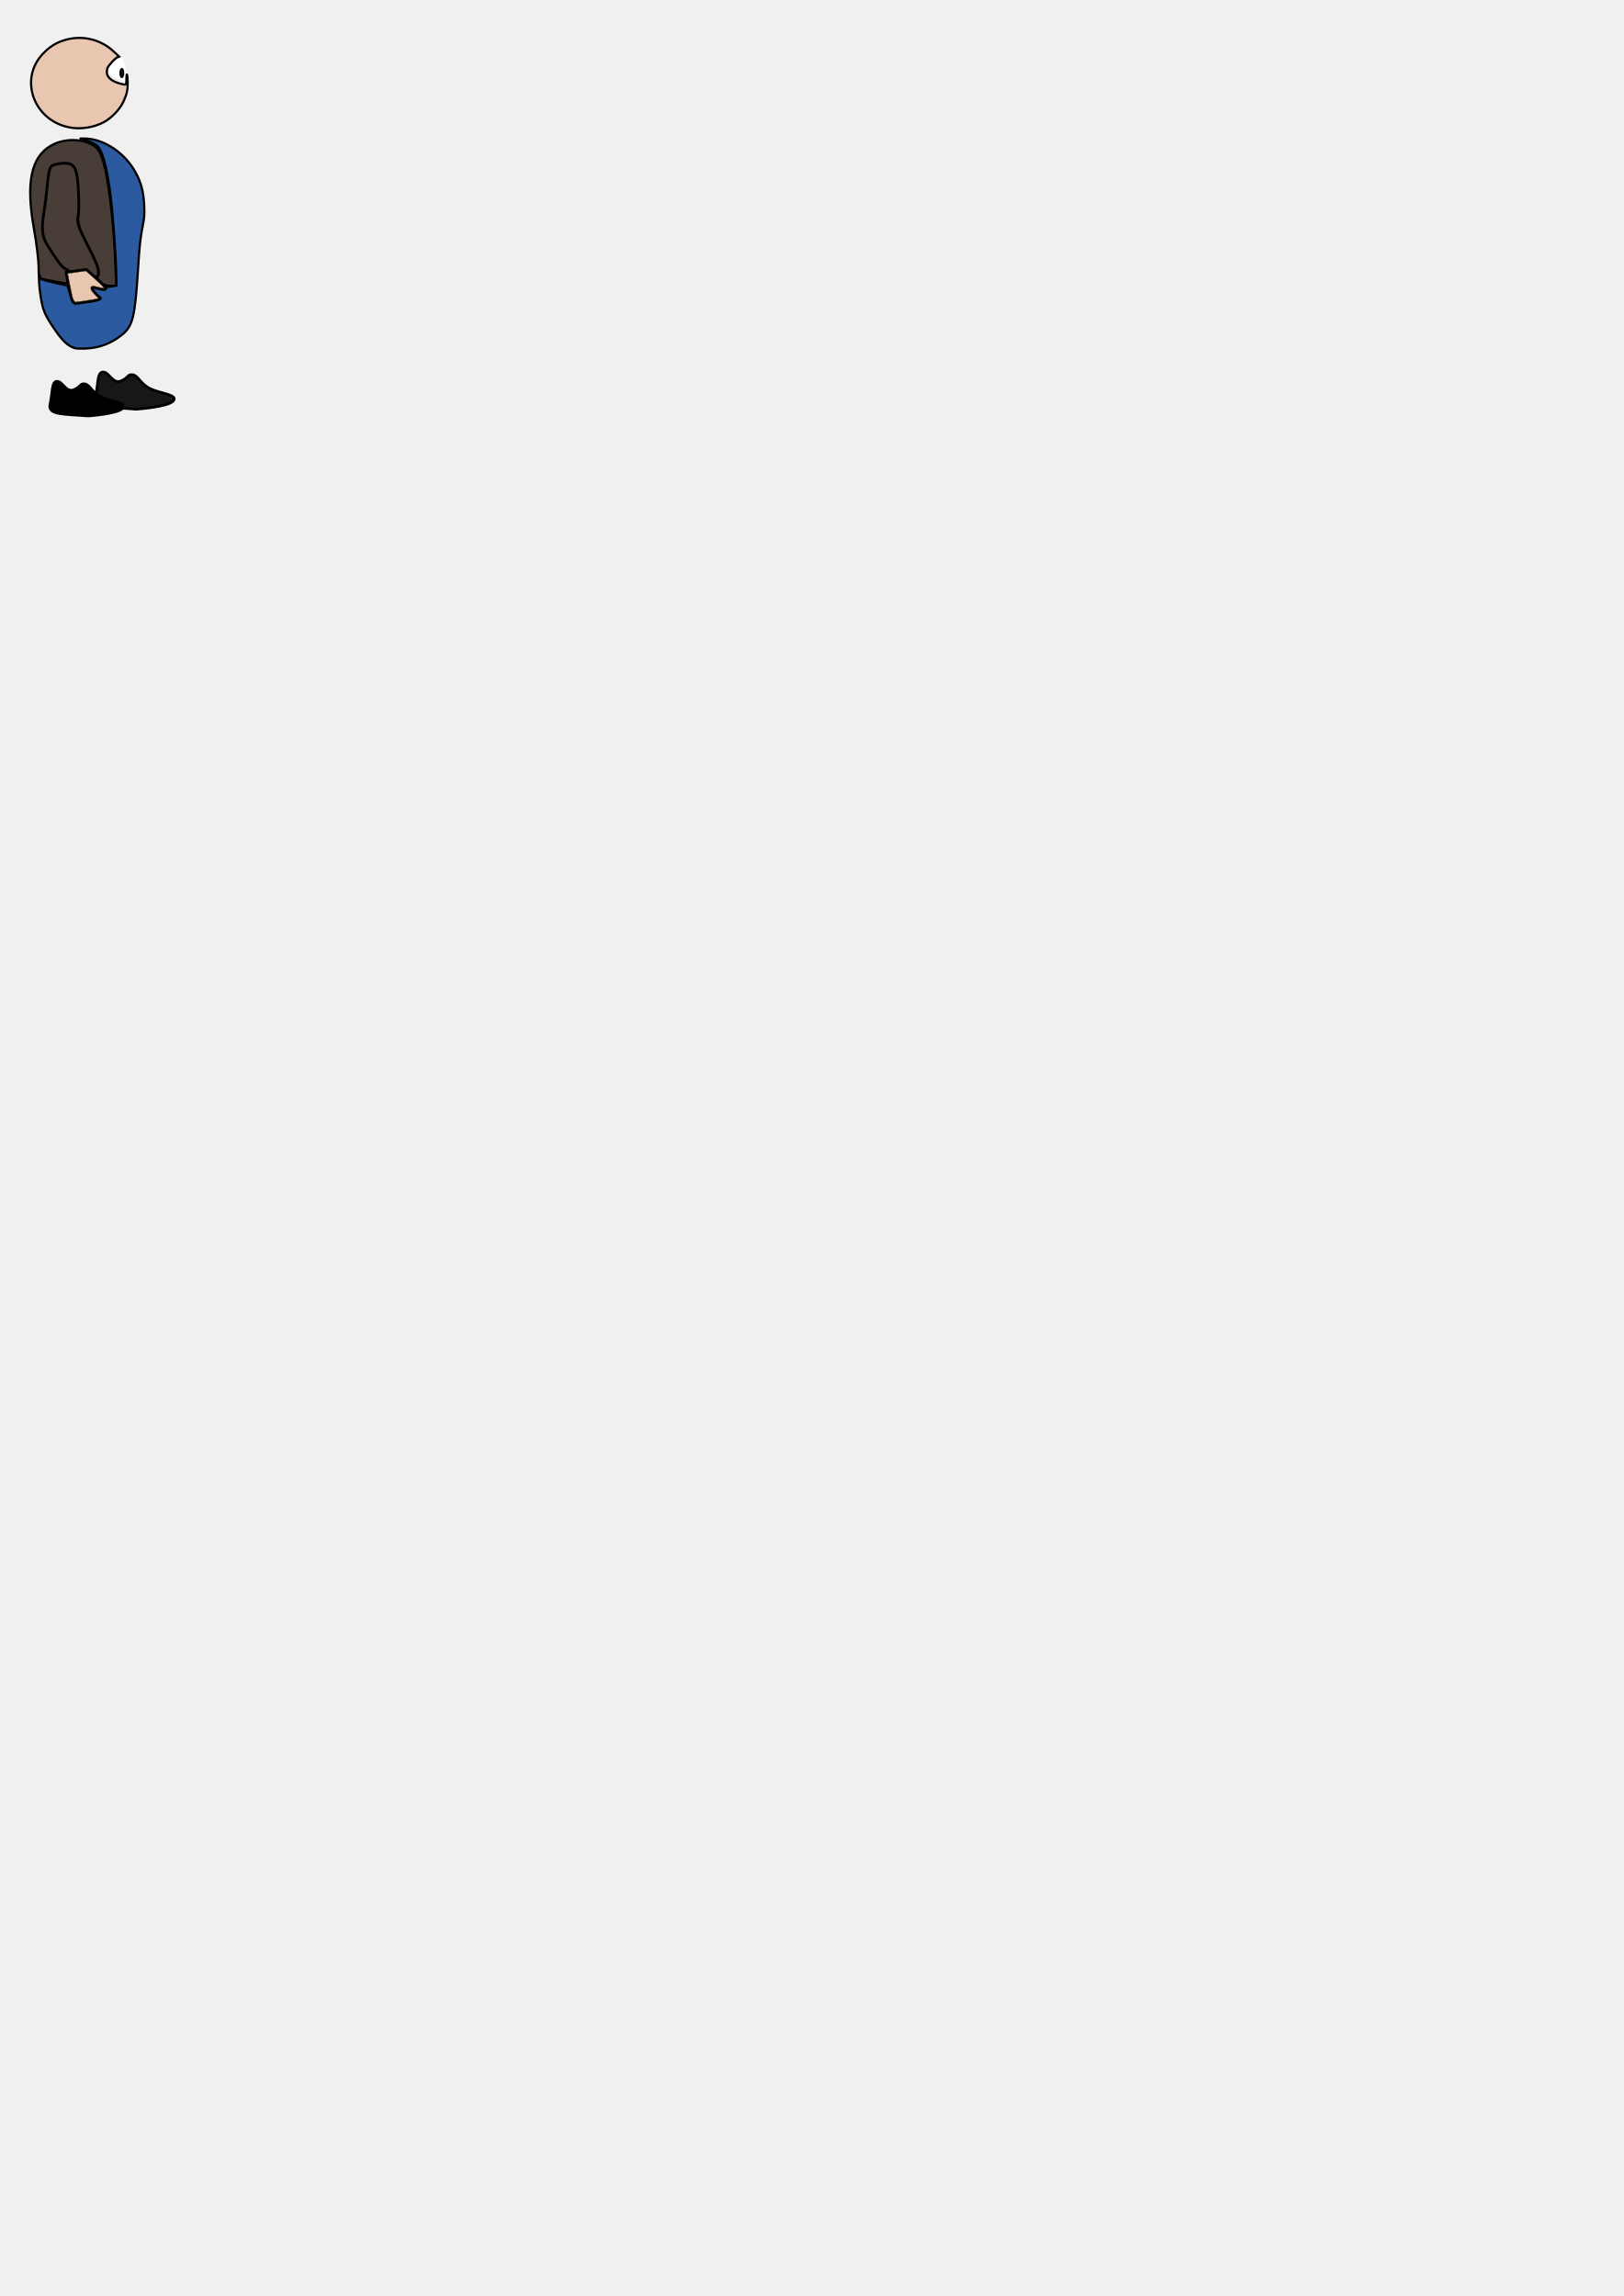
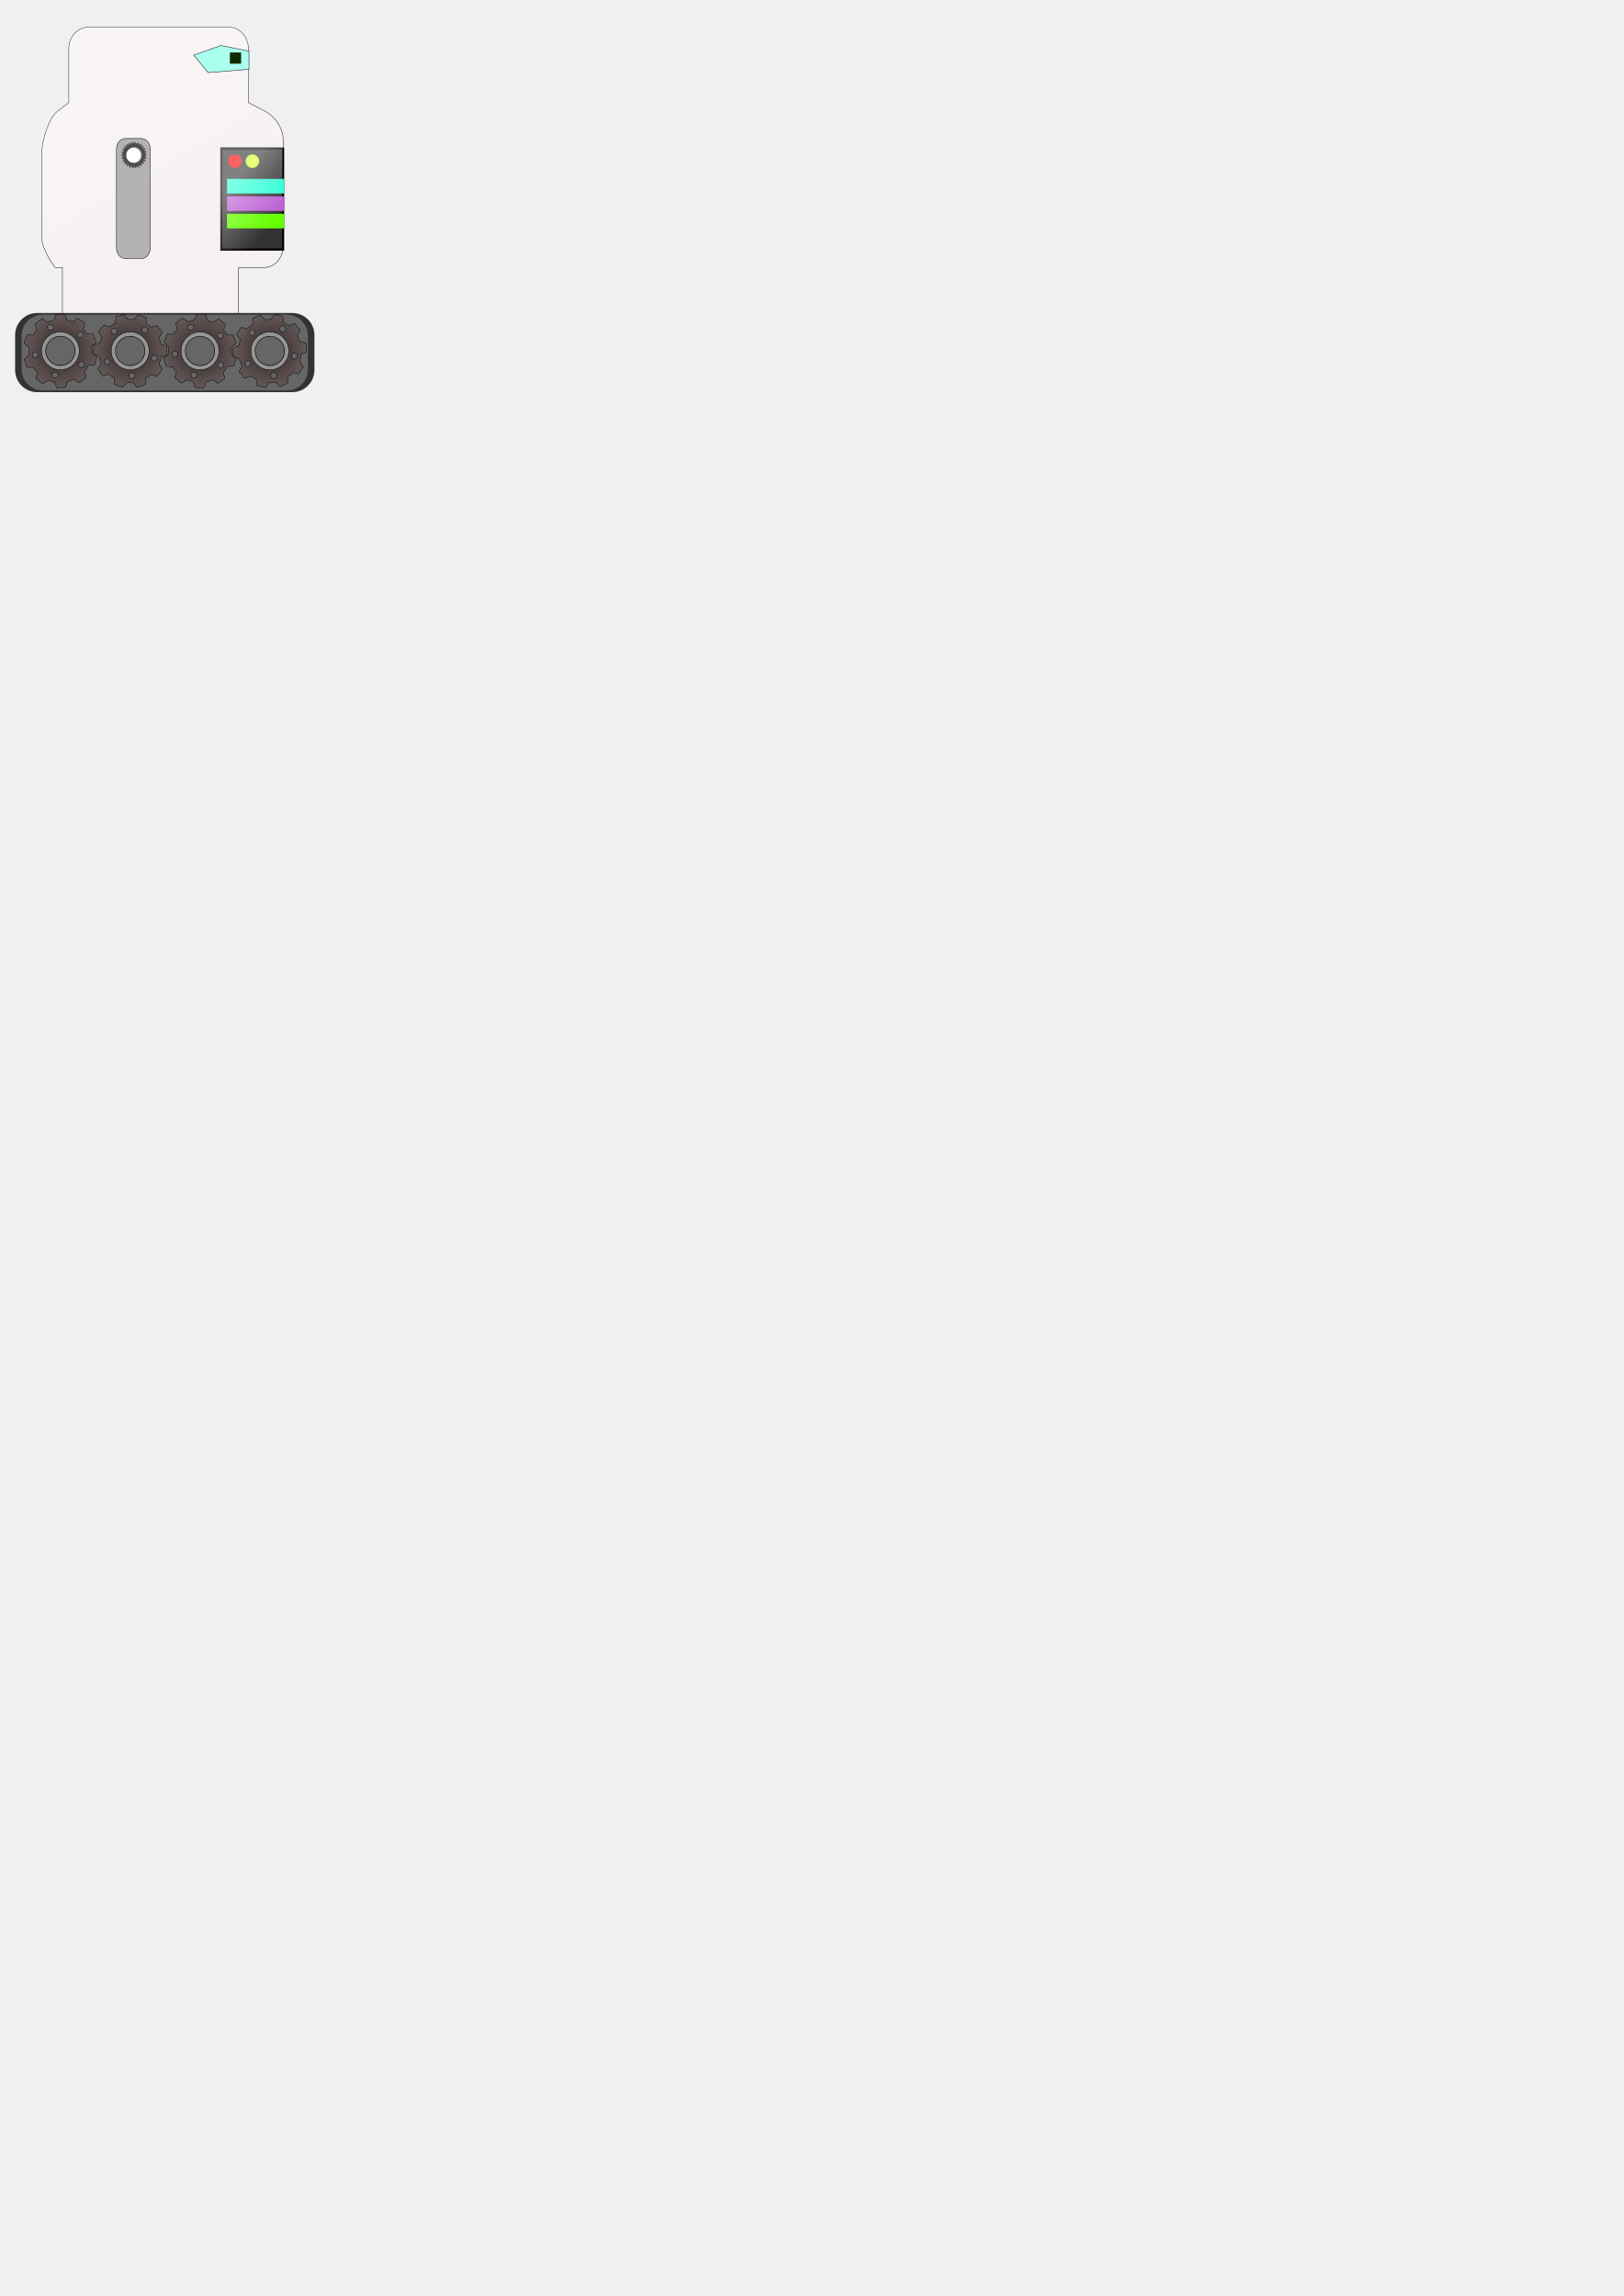
- <svg xmlns="http://www.w3.org/2000/svg" width="210mm" height="297mm" viewBox="0 0 744.094 1052.362" id="svg2" version="1.1">
-   <defs id="defs4" />
+ <svg xmlns="http://www.w3.org/2000/svg" xmlns:xlink="http://www.w3.org/1999/xlink" width="210mm" height="297mm" viewBox="0 0 744.094 1052.362" id="svg2" version="1.1">
+   <defs id="defs4">
+     <linearGradient id="linearGradient4445">
+       <stop style="stop-color:#ffffff;stop-opacity:1;" offset="0" id="stop4447" />
+       <stop style="stop-color:#ffffff;stop-opacity:0;" offset="1" id="stop4449" />
+     </linearGradient>
+     <linearGradient id="linearGradient4435">
+       <stop style="stop-color:#ffffff;stop-opacity:1;" offset="0" id="stop4437" />
+       <stop style="stop-color:#ffffff;stop-opacity:0;" offset="1" id="stop4439" />
+     </linearGradient>
+     <radialGradient r="86.398" gradientTransform="matrix(1.2543,0.80966,-0.83217,1.2892,239.39,-365.73)" cx="314.62" cy="383.81" gradientUnits="userSpaceOnUse" id="radialGradient3814">
+       <stop offset="0" style="stop-color:#181818" id="stop3808" />
+       <stop offset="1" style="stop-color:#7b4a4a;stop-opacity:0" id="stop3810" />
+     </radialGradient>
+     <radialGradient xlink:href="#radialGradient3814" id="radialGradient4232" gradientUnits="userSpaceOnUse" gradientTransform="matrix(1.2543,0.80966,-0.83217,1.2892,239.39,-365.73)" cx="314.62" cy="383.81" r="86.398" />
+     <radialGradient xlink:href="#radialGradient3814" id="radialGradient4240" gradientUnits="userSpaceOnUse" gradientTransform="matrix(1.2543,0.80966,-0.83217,1.2892,239.39,-365.73)" cx="314.62" cy="383.81" r="86.398" />
+     <radialGradient xlink:href="#radialGradient3814" id="radialGradient4248" gradientUnits="userSpaceOnUse" gradientTransform="matrix(1.2543,0.80966,-0.83217,1.2892,239.39,-365.73)" cx="314.62" cy="383.81" r="86.398" />
+     <radialGradient xlink:href="#radialGradient3814" id="radialGradient4268" gradientUnits="userSpaceOnUse" gradientTransform="matrix(1.2543,0.80966,-0.83217,1.2892,239.39,-365.73)" cx="314.62" cy="383.81" r="86.398" />
+     <linearGradient xlink:href="#linearGradient4435" id="linearGradient4441" x1="107.405" y1="79.04" x2="127.447" y2="99.082" gradientUnits="userSpaceOnUse" gradientTransform="matrix(0.8235294,0,0,1,22.85334,0)" />
+     <linearGradient xlink:href="#linearGradient4445" id="linearGradient4451" x1="52.418" y1="58.484" x2="83.833" y2="112.897" gradientUnits="userSpaceOnUse" />
+   </defs>
  <g id="layer1">
-     <path id="path4151" d="m 62.379,187.551 c -11.049,-0.947 -19.888,-0.316 -18.625,-5.682 1.263,-5.366 0.631,-11.364 3.472,-11.364 2.841,0 4.419,5.682 8.208,4.104 3.788,-1.578 2.841,-3.157 5.366,-2.841 2.525,0.316 3.472,4.104 7.892,6.314 4.419,2.21 13.258,2.841 10.733,5.682 -2.525,2.841 -17.046,3.788 -17.046,3.788 z" style="fill:#171717;fill-opacity:1;fill-rule:evenodd;stroke:#000000;stroke-width:1.224px;stroke-linecap:butt;stroke-linejoin:miter;stroke-opacity:1" />
-     <path style="fill:#000000;fill-opacity:1;fill-rule:evenodd;stroke:#000000;stroke-width:1.145px;stroke-linecap:butt;stroke-linejoin:miter;stroke-opacity:1" d="m 40.315,190.698 c -10.339,-0.886 -18.611,-0.295 -17.429,-5.317 1.182,-5.022 0.591,-10.635 3.25,-10.635 2.659,0 4.136,5.317 7.681,3.84 3.545,-1.477 2.659,-2.954 5.022,-2.659 2.363,0.295 3.249,3.84 7.385,5.908 4.136,2.068 12.407,2.659 10.044,5.317 -2.363,2.659 -15.952,3.545 -15.952,3.545 z" id="path4149" />
-     <path style="fill:#171717;fill-opacity:1;fill-rule:evenodd;stroke:none;stroke-width:1.15px;stroke-linecap:butt;stroke-linejoin:miter;stroke-opacity:1" d="m 27.372,117.933 c -5.12,-8.592 -7.68,-10.654 -5.888,-20.621 1.792,-9.967 0.512,-18.559 3.84,-18.903 3.328,-0.344 7.424,-2.062 7.936,5.499 0.512,7.561 0.768,12.716 0,16.153 -0.768,3.437 8.192,16.841 7.168,21.309 -1.024,4.468 -12.545,-2.062 -13.057,-3.437 z" id="path4155" />
-     <path style="fill:#ffffff;fill-rule:evenodd;stroke:none;stroke-width:0.979px;stroke-linecap:butt;stroke-linejoin:miter;stroke-opacity:1;fill-opacity:1" d="m 57.595,36.999 c -8.956,-1.546 -8.667,-5.741 -6.645,-7.949 2.022,-2.208 2.889,-4.637 4.912,-2.65 2.022,1.987 1.733,10.598 1.733,10.598 z" id="path4165" />
-     <ellipse style="fill:#171717;fill-opacity:1;stroke:#000000;stroke-width:0.794;stroke-opacity:1" id="path4167" cx="55.835" cy="33.483" rx="0.717" ry="1.945" />
-     <path style="fill:#483e37;fill-opacity:1;stroke:#000000;stroke-width:1.033;stroke-opacity:1" d="m 44.678,127.669 c -1.376,-1.837 -2.366,-4.372 -2.201,-5.634 0.165,-1.261 -1.34,-6.118 -3.345,-10.792 -3.331,-7.765 -3.673,-9.503 -3.967,-20.146 -0.28,-10.127 -0.585,-11.838 -2.338,-13.104 -2.522,-1.823 -5.851,-1.866 -8.282,-0.107 -1.909,1.381 -3.835,13.183 -4.058,24.858 -0.109,5.713 4.02,14.609 8.34,17.972 1.721,1.339 2.38,2.914 2.38,5.687 0,3.787 -0.042,3.826 -3.376,3.126 -1.857,-0.39 -4.895,-0.971 -6.752,-1.291 -3.304,-0.57 -3.376,-0.696 -3.376,-5.967 0,-2.962 -0.977,-10.88 -2.171,-17.595 -3.727,-20.96 -1.324,-32.62 7.815,-37.919 5.331,-3.091 12.887,-3.404 18.246,-0.755 2.907,1.437 3.996,2.872 5.434,7.161 2.373,7.078 4.747,25.414 5.613,43.362 l 0.699,14.483 -3.081,0 c -2.27,0 -3.739,-0.879 -5.582,-3.34 z" id="path4194" />
-     <path style="fill:#e9c6af;fill-opacity:1;stroke:#000000;stroke-opacity:1" d="M 33.238,58.615 C 15.681,56.317 8.006,36.197 20.104,24.184 c 2.831,-2.811 5.183,-4.319 8.575,-5.499 8.214,-2.856 17.113,-0.981 23.456,4.943 l 2.485,2.32 -0.955,0.402 c -0.942,0.396 -3.613,3.278 -4.347,4.689 -0.207,0.398 -0.377,1.319 -0.377,2.046 0,2.29 2.224,4.187 6.132,5.231 2.872,0.767 2.812,0.815 2.857,-2.284 0.049,-3.445 0.526,-1.971 0.584,1.807 0.053,3.424 -0.425,5.521 -2.022,8.883 -1.714,3.606 -5.474,7.478 -9.108,9.378 -4.136,2.162 -9.525,3.12 -14.145,2.515 z" id="path4196" />
-     <path style="fill:#2c5aa0;fill-opacity:1;stroke:#000000;stroke-opacity:1" d="m 34.36,159.613 c -3.538,-1.173 -5.862,-3.438 -10.184,-9.925 -3.605,-5.411 -4.485,-7.505 -5.396,-12.835 -0.833,-4.873 -1.241,-10.953 -0.713,-10.626 0.211,0.13 0.384,0.579 0.384,0.997 0,0.704 0.362,0.849 4.889,1.964 2.689,0.662 5.487,1.294 6.217,1.404 1.234,0.187 1.363,0.31 1.823,1.746 l 0.495,1.545 2.983,0.268 c 3.472,0.312 7.03,0.126 7.55,-0.393 0.263,-0.263 0.147,-0.592 -0.42,-1.196 l -0.783,-0.833 3.952,-0.036 c 2.174,-0.02 4.922,-0.206 6.107,-0.414 l 2.154,-0.379 -0.082,-3.977 C 53.125,116.715 51.824,98.72 50.597,89.036 49.025,76.63 46.984,69.103 44.584,66.866 43.606,65.954 40.721,64.623 38.338,63.983 l -1.823,-0.489 1.845,-0.022 c 8.137,-0.096 17.378,5.454 22.579,13.562 3.401,5.302 4.891,10.293 5.148,17.249 0.158,4.268 0.081,5.32 -0.68,9.281 -1.171,6.092 -1.422,8.45 -2.206,20.707 -1.334,20.854 -2.372,25.123 -7.047,28.981 -5.019,4.142 -10.695,6.296 -17.152,6.51 -2.096,0.069 -4.185,0.003 -4.64,-0.149 z" id="path4198" />
-     <path style="fill:#483e37;fill-opacity:1;stroke:#000000;stroke-width:1.263;stroke-opacity:1" d="m 37.916,126.91 c -3.422,-0.964 -8.501,-3.664 -9.856,-5.237 -1.828,-2.123 -6.508,-9.285 -7.47,-11.43 -1.373,-3.062 -1.5,-6.725 -0.452,-13.026 0.504,-3.026 1.134,-7.978 1.4,-11.005 0.6,-6.805 1.151,-9.352 2.205,-10.194 0.449,-0.359 2.122,-0.831 3.716,-1.05 5.206,-0.715 7.07,0.663 7.865,5.817 0.745,4.827 1.042,14.701 0.537,17.866 -0.6,3.764 -0.299,4.731 4.231,13.612 3.959,7.76 5.073,10.525 5.073,12.589 0,2.832 -2.245,3.468 -7.251,2.057 z" id="path4200" />
-     <path style="fill:#464544;fill-opacity:1;fill-rule:evenodd;stroke:#000000;stroke-width:1.181px;stroke-linecap:butt;stroke-linejoin:miter;stroke-opacity:1" d="m 30.206,124.803 c 2.139,10.452 2.274,14.759 4.976,14.287 2.701,-0.473 12.764,-1.306 10.647,-2.792 -2.116,-1.486 -5.253,-5.267 -2.641,-4.487 2.611,0.78 5.523,1.508 5.313,0.307 -0.21,-1.201 -8.937,-8.644 -8.937,-8.644 z" id="path4169" />
-     <path style="fill:#e9c6af;fill-opacity:1;stroke:#000000;stroke-width:0.167;stroke-opacity:1" d="m 34.154,138.191 c -0.441,-0.503 -0.764,-1.272 -1.112,-2.646 -0.392,-1.548 -2.074,-10.123 -1.997,-10.181 0.029,-0.022 1.918,-0.301 4.198,-0.622 l 4.145,-0.583 2.461,2.183 c 3.029,2.687 5.142,4.703 5.596,5.341 l 0.344,0.483 -0.894,-0.123 c -0.492,-0.068 -1.538,-0.301 -2.325,-0.519 -1.76,-0.487 -2.373,-0.502 -2.765,-0.07 -0.619,0.684 0.119,2.083 2.146,4.064 0.637,0.623 1.126,1.166 1.086,1.206 -0.219,0.219 -2.528,0.664 -6.119,1.178 -2.23,0.319 -4.156,0.581 -4.281,0.581 -0.125,0 -0.343,-0.132 -0.484,-0.293 z" id="path4202" />
+     <path style="fill:#f7f0f0;fill-opacity:1;stroke:#000000;stroke-width:0.2;stroke-miterlimit:4;stroke-dasharray:none;stroke-opacity:1" d="m 40.627,12.465 c -5.032,0 -9.082,4.357 -9.082,9.768 l 0,23.947 c 0,0.283 0.017,0.561 0.039,0.838 l -5.353,4.111 c -3.766,2.892 -7.029,13.167 -7.029,18.67 l 0,39.274 c 0,5.503 6.001,13.531 6.001,13.531 l 3.406,0 0,36.859 c 0,5.503 3.822,9.934 8.57,9.934 l 63.602,0 c 4.748,0 8.57,-4.431 8.57,-9.934 l 0,-36.859 11.838,0 c 4.748,0 8.57,-4.431 8.57,-9.934 l 0,-48.524 c 0,-5.503 -3.842,-10.83 -8.056,-13.017 l -7.922,-4.111 c 0.022,-0.277 0.039,-0.555 0.039,-0.838 l 0,-23.947 c 0,-5.411 -4.052,-9.768 -9.084,-9.768 z" id="rect4138" />
+     <g id="g4250" transform="translate(-8,-24)" style="stroke:none">
+       <rect ry="10.136" rx="10.136" y="167.449" x="14.922" height="36.295" width="137.172" id="rect4154" style="fill:#333333;fill-opacity:1;stroke:none;stroke-width:1.039;stroke-opacity:1" />
+       <rect style="fill:#666666;fill-opacity:1;stroke:none;stroke-width:0.994;stroke-opacity:1" id="rect4156" width="131.232" height="34.723" x="17.892" y="168.235" rx="9.697" ry="9.697" />
+     </g>
+     <g transform="matrix(0.1954474,0,0,0.1954474,-33.75458,85.8317)" id="layer1-1">
+       <path d="m 304.56,297.53 -5.625,13.938 c -5.238,1.105 -10.236,2.788 -15,4.938 l -12.16,-8.41 -16.469,11.906 3.75,14.781 c -3.217,3.615 -6.065,7.555 -8.531,11.75 l -14.406,-0.031 -6.812,19.156 11.5,10.062 c -0.294,2.677 -0.438,5.4 -0.438,8.156 0,3.363 0.253,6.663 0.688,9.906 l -11.531,9.281 6.719,19.188 15.25,0.594 c 2.684,4.313 5.794,8.341 9.281,12 l -3.906,13.938 16.594,11.719 12.688,-8.281 c 4.541,1.87 9.307,3.311 14.25,4.25 l 5.156,13.719 20.344,-0.438 5.156,-13.906 c 5.329,-1.238 10.432,-3.023 15.25,-5.344 l 11.906,7.938 16.27,-12.24 -3.94,-14.46 c 3.635,-4.267 6.808,-8.947 9.406,-13.969 l 14.188,-0.75 5.781,-19.5 -11.875,-9.312 c 0.083,-1.435 0.125,-2.888 0.125,-4.344 0,-3.772 -0.267,-7.476 -0.812,-11.094 l 11.156,-9.281 -7,-19.062 -15,-0.375 c -2.5,-3.9 -5.36,-7.55 -8.53,-10.91 l 3.969,-13.844 -16.531,-11.812 -12.625,8.188 c -4.192,-1.755 -8.583,-3.131 -13.125,-4.094 l -4.812,-13.844 -20.312,-0.125 z M 291,321.81 c 3.914,0 7.094,3.179 7.094,7.094 0,3.914 -3.179,7.062 -7.094,7.062 -3.914,0 -7.094,-3.148 -7.094,-7.062 0,-3.914 3.179,-7.094 7.094,-7.094 z M 360.97,339 c 3.914,0 7.094,3.179 7.094,7.094 0,3.914 -3.179,7.062 -7.094,7.062 -3.914,0 -7.062,-3.148 -7.062,-7.062 0,-3.914 3.148,-7.094 7.062,-7.094 z m -46.688,10.062 c 19.05,0 34.5,15.419 34.5,34.469 0,19.05 -15.45,34.5 -34.5,34.5 -19.05,0 -34.5,-15.45 -34.5,-34.5 0,-19.05 15.45,-34.469 34.5,-34.469 z m -58.906,36.875 c 3.914,0 7.094,3.179 7.094,7.094 0,3.914 -3.179,7.062 -7.094,7.062 -3.914,0 -7.094,-3.148 -7.094,-7.062 0,-3.914 3.179,-7.094 7.094,-7.094 z m 108.53,22.625 c 3.914,0 7.094,3.179 7.094,7.094 0,3.914 -3.179,7.094 -7.094,7.094 -3.914,0 -7.062,-3.179 -7.062,-7.094 0,-3.914 3.148,-7.094 7.062,-7.094 z m -62.02,25.16 c 3.914,0 7.094,3.179 7.094,7.094 0,3.914 -3.179,7.062 -7.094,7.062 -3.914,0 -7.062,-3.148 -7.062,-7.062 0,-3.914 3.148,-7.094 7.062,-7.094 z" style="fill:url(#radialGradient4268);fill-rule:evenodd;stroke:#000000" id="path3089" />
+       <path d="m 314.29,339.26 c -24.493,0 -44.344,19.851 -44.344,44.344 0,24.493 19.851,44.344 44.344,44.344 24.493,0 44.344,-19.851 44.344,-44.344 0,-24.493 -19.851,-44.344 -44.344,-44.344 z m 0,10.031 c 19.06,0 34.5,15.44 34.5,34.5 0,19.06 -15.44,34.5 -34.5,34.5 -19.06,0 -34.5,-15.44 -34.5,-34.5 0,-19.06 15.44,-34.5 34.5,-34.5 z" style="fill:#959595;fill-rule:evenodd;stroke:#000000" id="path3087" />
+     </g>
+     <g id="g4226" transform="matrix(0.187735,-0.0543623,0.0543623,0.187735,-20.19249,105.8945)">
+       <path id="path4228" style="fill:url(#radialGradient4232);fill-rule:evenodd;stroke:#000000" d="m 304.56,297.53 -5.625,13.938 c -5.238,1.105 -10.236,2.788 -15,4.938 l -12.16,-8.41 -16.469,11.906 3.75,14.781 c -3.217,3.615 -6.065,7.555 -8.531,11.75 l -14.406,-0.031 -6.812,19.156 11.5,10.062 c -0.294,2.677 -0.438,5.4 -0.438,8.156 0,3.363 0.253,6.663 0.688,9.906 l -11.531,9.281 6.719,19.188 15.25,0.594 c 2.684,4.313 5.794,8.341 9.281,12 l -3.906,13.938 16.594,11.719 12.688,-8.281 c 4.541,1.87 9.307,3.311 14.25,4.25 l 5.156,13.719 20.344,-0.438 5.156,-13.906 c 5.329,-1.238 10.432,-3.023 15.25,-5.344 l 11.906,7.938 16.27,-12.24 -3.94,-14.46 c 3.635,-4.267 6.808,-8.947 9.406,-13.969 l 14.188,-0.75 5.781,-19.5 -11.875,-9.312 c 0.083,-1.435 0.125,-2.888 0.125,-4.344 0,-3.772 -0.267,-7.476 -0.812,-11.094 l 11.156,-9.281 -7,-19.062 -15,-0.375 c -2.5,-3.9 -5.36,-7.55 -8.53,-10.91 l 3.969,-13.844 -16.531,-11.812 -12.625,8.188 c -4.192,-1.755 -8.583,-3.131 -13.125,-4.094 l -4.812,-13.844 -20.312,-0.125 z M 291,321.81 c 3.914,0 7.094,3.179 7.094,7.094 0,3.914 -3.179,7.062 -7.094,7.062 -3.914,0 -7.094,-3.148 -7.094,-7.062 0,-3.914 3.179,-7.094 7.094,-7.094 z M 360.97,339 c 3.914,0 7.094,3.179 7.094,7.094 0,3.914 -3.179,7.062 -7.094,7.062 -3.914,0 -7.062,-3.148 -7.062,-7.062 0,-3.914 3.148,-7.094 7.062,-7.094 z m -46.688,10.062 c 19.05,0 34.5,15.419 34.5,34.469 0,19.05 -15.45,34.5 -34.5,34.5 -19.05,0 -34.5,-15.45 -34.5,-34.5 0,-19.05 15.45,-34.469 34.5,-34.469 z m -58.906,36.875 c 3.914,0 7.094,3.179 7.094,7.094 0,3.914 -3.179,7.062 -7.094,7.062 -3.914,0 -7.094,-3.148 -7.094,-7.062 0,-3.914 3.179,-7.094 7.094,-7.094 z m 108.53,22.625 c 3.914,0 7.094,3.179 7.094,7.094 0,3.914 -3.179,7.094 -7.094,7.094 -3.914,0 -7.062,-3.179 -7.062,-7.094 0,-3.914 3.148,-7.094 7.062,-7.094 z m -62.02,25.16 c 3.914,0 7.094,3.179 7.094,7.094 0,3.914 -3.179,7.062 -7.094,7.062 -3.914,0 -7.062,-3.148 -7.062,-7.062 0,-3.914 3.148,-7.094 7.062,-7.094 z" />
+       <path id="path4230" style="fill:#959595;fill-rule:evenodd;stroke:#000000" d="m 314.29,339.26 c -24.493,0 -44.344,19.851 -44.344,44.344 0,24.493 19.851,44.344 44.344,44.344 24.493,0 44.344,-19.851 44.344,-44.344 0,-24.493 -19.851,-44.344 -44.344,-44.344 z m 0,10.031 c 19.06,0 34.5,15.44 34.5,34.5 0,19.06 -15.44,34.5 -34.5,34.5 -19.06,0 -34.5,-15.44 -34.5,-34.5 0,-19.06 15.44,-34.5 34.5,-34.5 z" />
+     </g>
+     <g transform="matrix(0.1953546,0.00602042,-0.00602042,0.1953546,32.57283,84.01115)" id="g4234">
+       <path d="m 304.56,297.53 -5.625,13.938 c -5.238,1.105 -10.236,2.788 -15,4.938 l -12.16,-8.41 -16.469,11.906 3.75,14.781 c -3.217,3.615 -6.065,7.555 -8.531,11.75 l -14.406,-0.031 -6.812,19.156 11.5,10.062 c -0.294,2.677 -0.438,5.4 -0.438,8.156 0,3.363 0.253,6.663 0.688,9.906 l -11.531,9.281 6.719,19.188 15.25,0.594 c 2.684,4.313 5.794,8.341 9.281,12 l -3.906,13.938 16.594,11.719 12.688,-8.281 c 4.541,1.87 9.307,3.311 14.25,4.25 l 5.156,13.719 20.344,-0.438 5.156,-13.906 c 5.329,-1.238 10.432,-3.023 15.25,-5.344 l 11.906,7.938 16.27,-12.24 -3.94,-14.46 c 3.635,-4.267 6.808,-8.947 9.406,-13.969 l 14.188,-0.75 5.781,-19.5 -11.875,-9.312 c 0.083,-1.435 0.125,-2.888 0.125,-4.344 0,-3.772 -0.267,-7.476 -0.812,-11.094 l 11.156,-9.281 -7,-19.062 -15,-0.375 c -2.5,-3.9 -5.36,-7.55 -8.53,-10.91 l 3.969,-13.844 -16.531,-11.812 -12.625,8.188 c -4.192,-1.755 -8.583,-3.131 -13.125,-4.094 l -4.812,-13.844 -20.312,-0.125 z M 291,321.81 c 3.914,0 7.094,3.179 7.094,7.094 0,3.914 -3.179,7.062 -7.094,7.062 -3.914,0 -7.094,-3.148 -7.094,-7.062 0,-3.914 3.179,-7.094 7.094,-7.094 z M 360.97,339 c 3.914,0 7.094,3.179 7.094,7.094 0,3.914 -3.179,7.062 -7.094,7.062 -3.914,0 -7.062,-3.148 -7.062,-7.062 0,-3.914 3.148,-7.094 7.062,-7.094 z m -46.688,10.062 c 19.05,0 34.5,15.419 34.5,34.469 0,19.05 -15.45,34.5 -34.5,34.5 -19.05,0 -34.5,-15.45 -34.5,-34.5 0,-19.05 15.45,-34.469 34.5,-34.469 z m -58.906,36.875 c 3.914,0 7.094,3.179 7.094,7.094 0,3.914 -3.179,7.062 -7.094,7.062 -3.914,0 -7.094,-3.148 -7.094,-7.062 0,-3.914 3.179,-7.094 7.094,-7.094 z m 108.53,22.625 c 3.914,0 7.094,3.179 7.094,7.094 0,3.914 -3.179,7.094 -7.094,7.094 -3.914,0 -7.062,-3.179 -7.062,-7.094 0,-3.914 3.148,-7.094 7.062,-7.094 z m -62.02,25.16 c 3.914,0 7.094,3.179 7.094,7.094 0,3.914 -3.179,7.062 -7.094,7.062 -3.914,0 -7.062,-3.148 -7.062,-7.062 0,-3.914 3.148,-7.094 7.062,-7.094 z" style="fill:url(#radialGradient4240);fill-rule:evenodd;stroke:#000000" id="path4236" />
+       <path d="m 314.29,339.26 c -24.493,0 -44.344,19.851 -44.344,44.344 0,24.493 19.851,44.344 44.344,44.344 24.493,0 44.344,-19.851 44.344,-44.344 0,-24.493 -19.851,-44.344 -44.344,-44.344 z m 0,10.031 c 19.06,0 34.5,15.44 34.5,34.5 0,19.06 -15.44,34.5 -34.5,34.5 -19.06,0 -34.5,-15.44 -34.5,-34.5 0,-19.06 15.44,-34.5 34.5,-34.5 z" style="fill:#959595;fill-rule:evenodd;stroke:#000000" id="path4238" />
+     </g>
+     <g id="g4242" transform="matrix(0.1823933,-0.07023085,0.07023085,0.1823933,39.39575,112.942)">
+       <path id="path4244" style="fill:url(#radialGradient4248);fill-rule:evenodd;stroke:#000000" d="m 304.56,297.53 -5.625,13.938 c -5.238,1.105 -10.236,2.788 -15,4.938 l -12.16,-8.41 -16.469,11.906 3.75,14.781 c -3.217,3.615 -6.065,7.555 -8.531,11.75 l -14.406,-0.031 -6.812,19.156 11.5,10.062 c -0.294,2.677 -0.438,5.4 -0.438,8.156 0,3.363 0.253,6.663 0.688,9.906 l -11.531,9.281 6.719,19.188 15.25,0.594 c 2.684,4.313 5.794,8.341 9.281,12 l -3.906,13.938 16.594,11.719 12.688,-8.281 c 4.541,1.87 9.307,3.311 14.25,4.25 l 5.156,13.719 20.344,-0.438 5.156,-13.906 c 5.329,-1.238 10.432,-3.023 15.25,-5.344 l 11.906,7.938 16.27,-12.24 -3.94,-14.46 c 3.635,-4.267 6.808,-8.947 9.406,-13.969 l 14.188,-0.75 5.781,-19.5 -11.875,-9.312 c 0.083,-1.435 0.125,-2.888 0.125,-4.344 0,-3.772 -0.267,-7.476 -0.812,-11.094 l 11.156,-9.281 -7,-19.062 -15,-0.375 c -2.5,-3.9 -5.36,-7.55 -8.53,-10.91 l 3.969,-13.844 -16.531,-11.812 -12.625,8.188 c -4.192,-1.755 -8.583,-3.131 -13.125,-4.094 l -4.812,-13.844 -20.312,-0.125 z M 291,321.81 c 3.914,0 7.094,3.179 7.094,7.094 0,3.914 -3.179,7.062 -7.094,7.062 -3.914,0 -7.094,-3.148 -7.094,-7.062 0,-3.914 3.179,-7.094 7.094,-7.094 z M 360.97,339 c 3.914,0 7.094,3.179 7.094,7.094 0,3.914 -3.179,7.062 -7.094,7.062 -3.914,0 -7.062,-3.148 -7.062,-7.062 0,-3.914 3.148,-7.094 7.062,-7.094 z m -46.688,10.062 c 19.05,0 34.5,15.419 34.5,34.469 0,19.05 -15.45,34.5 -34.5,34.5 -19.05,0 -34.5,-15.45 -34.5,-34.5 0,-19.05 15.45,-34.469 34.5,-34.469 z m -58.906,36.875 c 3.914,0 7.094,3.179 7.094,7.094 0,3.914 -3.179,7.062 -7.094,7.062 -3.914,0 -7.094,-3.148 -7.094,-7.062 0,-3.914 3.179,-7.094 7.094,-7.094 z m 108.53,22.625 c 3.914,0 7.094,3.179 7.094,7.094 0,3.914 -3.179,7.094 -7.094,7.094 -3.914,0 -7.062,-3.179 -7.062,-7.094 0,-3.914 3.148,-7.094 7.062,-7.094 z m -62.02,25.16 c 3.914,0 7.094,3.179 7.094,7.094 0,3.914 -3.179,7.062 -7.094,7.062 -3.914,0 -7.062,-3.148 -7.062,-7.062 0,-3.914 3.148,-7.094 7.062,-7.094 z" />
+       <path id="path4246" style="fill:#959595;fill-rule:evenodd;stroke:#000000" d="m 314.29,339.26 c -24.493,0 -44.344,19.851 -44.344,44.344 0,24.493 19.851,44.344 44.344,44.344 24.493,0 44.344,-19.851 44.344,-44.344 0,-24.493 -19.851,-44.344 -44.344,-44.344 z m 0,10.031 c 19.06,0 34.5,15.44 34.5,34.5 0,19.06 -15.44,34.5 -34.5,34.5 -19.06,0 -34.5,-15.44 -34.5,-34.5 0,-19.06 15.44,-34.5 34.5,-34.5 z" />
+     </g>
+     <path id="path4443" d="m 40.627,12.465 c -5.032,0 -9.082,4.357 -9.082,9.768 l 0,23.947 c 0,0.283 0.017,0.561 0.039,0.838 l -5.353,4.111 c -3.766,2.892 -7.029,13.167 -7.029,18.67 l 0,39.274 c 0,5.503 6.001,13.531 6.001,13.531 l 3.406,0 0,36.859 c 0,5.503 3.822,9.934 8.57,9.934 l 63.602,0 c 4.748,0 8.57,-4.431 8.57,-9.934 l 0,-36.859 11.838,0 c 4.748,0 8.57,-4.431 8.57,-9.934 l 0,-48.524 c 0,-5.503 -3.842,-10.83 -8.056,-13.017 l -7.922,-4.111 c 0.022,-0.277 0.039,-0.555 0.039,-0.838 l 0,-23.947 c 0,-5.411 -4.052,-9.768 -9.084,-9.768 z" style="fill:url(#linearGradient4451);fill-opacity:1;stroke:none;stroke-width:0.2;stroke-miterlimit:4;stroke-dasharray:none;stroke-opacity:1;opacity:0.311" />
+     <rect style="fill:#b3b3b3;fill-opacity:1;stroke:#000000;stroke-width:0.2;stroke-opacity:1;stroke-miterlimit:4;stroke-dasharray:none" id="rect4146" width="15.464" height="54.971" x="53.387" y="63.506" rx="4.014" ry="4.667" />
+     <rect style="fill:#333333;fill-opacity:1;stroke:#000000;stroke-opacity:1" id="rect4254" width="28.264" height="46.251" x="101.46" y="68.123" rx="0" ry="0" />
+     <circle style="fill:#ff0000;fill-opacity:1;stroke:none;stroke-opacity:1" id="path4256" cx="107.683" cy="73.887" r="3.083" />
+     <circle r="3.083" cy="73.887" cx="115.683" id="circle4258" style="fill:#d4ff2a;fill-opacity:1;stroke:none;stroke-opacity:1" />
+     <rect style="fill:#2affd5;fill-opacity:1;stroke:none;stroke-opacity:1" id="rect4260" width="26.209" height="6.681" x="104.03" y="81.998" />
+     <rect y="89.998" x="104.03" height="6.681" width="26.209" id="rect4262" style="fill:#bc5fd3;fill-opacity:1;stroke:none;stroke-opacity:1" />
+     <rect style="fill:#66ff00;fill-opacity:1;stroke:none;stroke-opacity:1" id="rect4264" width="26.209" height="6.681" x="104.03" y="97.998" />
+     <g transform="matrix(0.07863643,0,0,0.07863643,55.36363,65.00549)" id="layer1-3">
+       <g transform="matrix(0.093976,0,0,0.097822,49.001,22.385)" id="g3007">
+         <path transform="translate(616.41,370.59)" d="M 294.286,678.076 C 231.714,761.842 264.229,603.185 189.741,676.558 91.648,773.181 265.918,723.503 159.513,810.888 78.713,877.245 148.252,730.979 58.369,784.394 -59.996,854.735 121.099,848.205 -3.127,907.586 -97.46,952.678 5.062,827.305 -94.991,857.657 c -131.76,39.97 45.635,76.969 -89.192,104.896 -102.383,21.206 27.164,-75.988 -77.246,-70.463 -137.497,7.277 25.889,85.654 -111.703,80.503 -104.483,-3.912 44.56,-67.28 -58.138,-86.902 -135.243,-25.84 4.639,89.361 -127.723,51.431 -100.51,-28.802 59.366,-54.661 -35.652,-98.29 -125.129,-57.455 -16.881,87.874 -136.32,19.37 -90.697,-52.019 70.722,-38.865 -11.094,-103.966 -107.743,-85.731 -37.421,81.281 -136.994,-13.816 -75.612,-72.213 77.968,-20.811 14.109,-103.599 -84.096,-109.024 -55.785,69.964 -129.707,-46.199 -56.134,-88.21 80.683,-1.547 38.492,-97.213 -55.561,-125.981 -70.907,54.58 -114.882,-75.898 -33.392,-99.08 78.709,17.807 60.638,-85.176 -23.797,-135.617 -81.909,36.025 -93.38,-101.185 -8.711,-104.192 72.16,36.125 79.26,-68.189 9.35,-137.371 -88.15,15.376 -66.451,-120.592 16.477,-103.249 61.418,52.345 93.276,-47.24 41.953,-131.142 -89.268,-6.166 -35.661,-132.991 40.708,-96.306 47.106,65.522 101.87,-23.544 72.119,-117.291 -85.199,-27.35 -2.798,-137.661 62.572,-83.765 30.057,74.891 104.545,1.519 98.093,-96.624 -76.178,-46.945 30.228,-134.33 80.8,-66.357 11.261,79.908 101.143,26.494 118.366,-70.341 -62.729,-63.811 61.497,-123.193 94.333,-45.092 -8.189,80.281 91.864,49.929 131.76,-39.97 -45.635,-76.969 89.192,-104.896 102.383,-21.206 -27.164,75.988 77.246,70.463 137.497,-7.277 -25.889,-85.654 111.703,-80.503 104.483,3.912 -44.56,67.28 58.138,86.902 135.243,25.84 -4.639,-89.361 127.723,-51.431 100.51,28.802 -59.366,54.661 35.652,98.29 125.129,57.455 16.881,-87.874 136.32,-19.37 90.697,52.019 -70.722,38.865 11.094,103.966 107.743,85.731 37.421,-81.281 136.994,13.816 75.612,72.213 -77.968,20.811 -14.109,103.599 84.096,109.024 55.785,-69.964 129.707,46.199 56.134,88.21 -80.683,1.547 -38.492,97.213 55.561,125.981 70.907,-54.58 114.882,75.898 33.393,99.08 -78.709,-17.807 -60.638,85.176 23.797,135.617 81.909,-36.025 93.38,101.185 8.711,104.192 -72.16,-36.125 -79.26,68.189 -9.35,137.371 88.15,-15.376 66.451,120.592 -16.477,103.249 -61.418,-52.345 -93.276,47.239 -41.953,131.142 89.268,6.166 35.661,132.991 -40.708,96.306 -47.106,-65.522 -101.87,23.544 -72.119,117.291 85.199,27.35 2.798,137.661 z" style="fill:#cccccc;stroke:#1a1a1a;stroke-width:4" id="path2991" />
+         <path d="M 294.286,678.076 C 227.959,766.868 268.698,598.783 189.741,676.558 85.763,778.979 272.303,718.26 159.513,810.888 73.865,881.226 153.645,727.775 58.369,784.394 -67.098,858.955 128.552,844.642 -3.127,907.586 -103.12,955.384 11.065,825.484 -94.991,857.657 c -139.666,42.368 53.725,75.294 -89.192,104.896 -108.526,22.479 33.429,-76.32 -77.246,-70.463 -145.747,7.713 34.145,85.963 -111.703,80.503 -110.752,-4.146 50.722,-66.102 -58.138,-86.902 -143.357,-27.39 12.581,91.637 -127.723,51.431 -106.541,-30.531 65.067,-52.043 -35.652,-98.29 -132.637,-60.902 -9.715,91.984 -136.32,19.37 -96.139,-55.14 75.631,-34.959 -11.094,-103.966 -114.208,-90.874 -31.446,86.987 -136.994,-13.816 -80.149,-76.546 81.8,-15.844 14.109,-103.599 -89.141,-115.565 -51.35,76.933 -129.707,-46.199 -59.502,-93.502 83.214,4.193 38.492,-97.213 -58.894,-133.54 -68.269,62.409 -114.882,-75.898 -35.396,-105.025 79.793,23.986 60.638,-85.176 -25.225,-143.754 -81.221,44.258 -93.38,-101.185 -9.233,-110.444 71.734,42.384 79.26,-68.189 9.911,-145.614 -89.452,23.534 -66.451,-120.592 17.466,-109.444 59.507,58.32 93.276,-47.24 44.47,-139.011 -92.485,1.443 -35.661,-132.991 43.15,-102.084 43.821,70.866 101.87,-23.544 76.446,-124.329 -90.143,-20.732 -2.798,-137.661 66.327,-88.791 25.588,79.294 104.545,1.519 103.978,-102.421 -82.562,-41.702 30.228,-134.33 85.648,-70.338 5.868,83.113 101.143,26.494 125.468,-74.561 -70.183,-60.249 61.497,-123.193 99.993,-47.797 -14.193,82.102 91.864,49.929 139.666,-42.368 -53.725,-75.294 89.192,-104.896 108.526,-22.479 -33.429,76.32 77.246,70.463 145.747,-7.713 -34.145,-85.963 111.703,-80.503 110.752,4.146 -50.722,66.102 58.138,86.902 143.357,27.39 -12.581,-91.637 127.723,-51.431 106.541,30.531 -65.067,52.043 35.652,98.29 132.637,60.902 9.715,-91.984 136.32,-19.37 96.139,55.14 -75.631,34.959 11.094,103.966 114.208,90.874 31.446,-86.987 136.994,13.816 80.149,76.546 -81.8,15.844 -14.109,103.599 89.141,115.565 51.35,-76.933 129.707,46.199 59.502,93.502 -83.214,-4.193 -38.492,97.213 58.894,133.54 68.269,-62.409 114.882,75.898 35.396,105.025 -79.793,-23.986 -60.638,85.176 25.225,143.754 81.221,-44.258 93.38,101.185 9.233,110.444 -71.734,-42.384 -79.26,68.189 -9.911,145.614 89.452,-23.534 66.451,120.592 -17.466,109.444 -59.507,-58.32 -93.276,47.239 -44.47,139.011 92.485,-1.443 35.661,132.991 -43.15,102.084 -43.821,-70.866 -101.87,23.544 -76.446,124.329 90.143,20.732 2.798,137.661 z" transform="matrix(0.99916,0.041019,-0.041019,0.99916,623.92,383.87)" style="fill:#4d4d4d" id="path2993" />
+         <g transform="translate(-27.817,42.015)" id="g3001">
+           <circle transform="translate(-108.57,-280)" style="fill:#b3b3b3" id="path2999" cx="442.857" cy="798.076" r="471.429" />
+           <circle transform="matrix(0.95176,0,0,0.93358,-130.06,-212.7)" style="fill:#ffffff" id="path2997" cx="442.857" cy="798.076" r="471.429" />
+         </g>
+       </g>
+     </g>
+     <path style="fill:#aaffee;fill-opacity:1;fill-rule:evenodd;stroke:#000000;stroke-width:0.2;stroke-linecap:butt;stroke-linejoin:miter;stroke-miterlimit:4;stroke-dasharray:none;stroke-opacity:1" d="m 101.238,20.857 -12.444,4.435 6.6,8.009 18.691,-1.542 0,-8.332 z" id="path4408" />
+     <rect style="fill:#112b00;fill-opacity:1;stroke:none;stroke-opacity:1" id="rect4412" width="5.139" height="5.139" x="105.349" y="24.053" rx="0" ry="0" />
+     <rect style="opacity:0.383;fill:url(#linearGradient4441);fill-opacity:1;stroke:none;stroke-width:0.2;stroke-miterlimit:4;stroke-dasharray:none;stroke-opacity:1" id="rect4433" width="28.778" height="46.765" x="100.724" y="67.734" />
  </g>
</svg>
